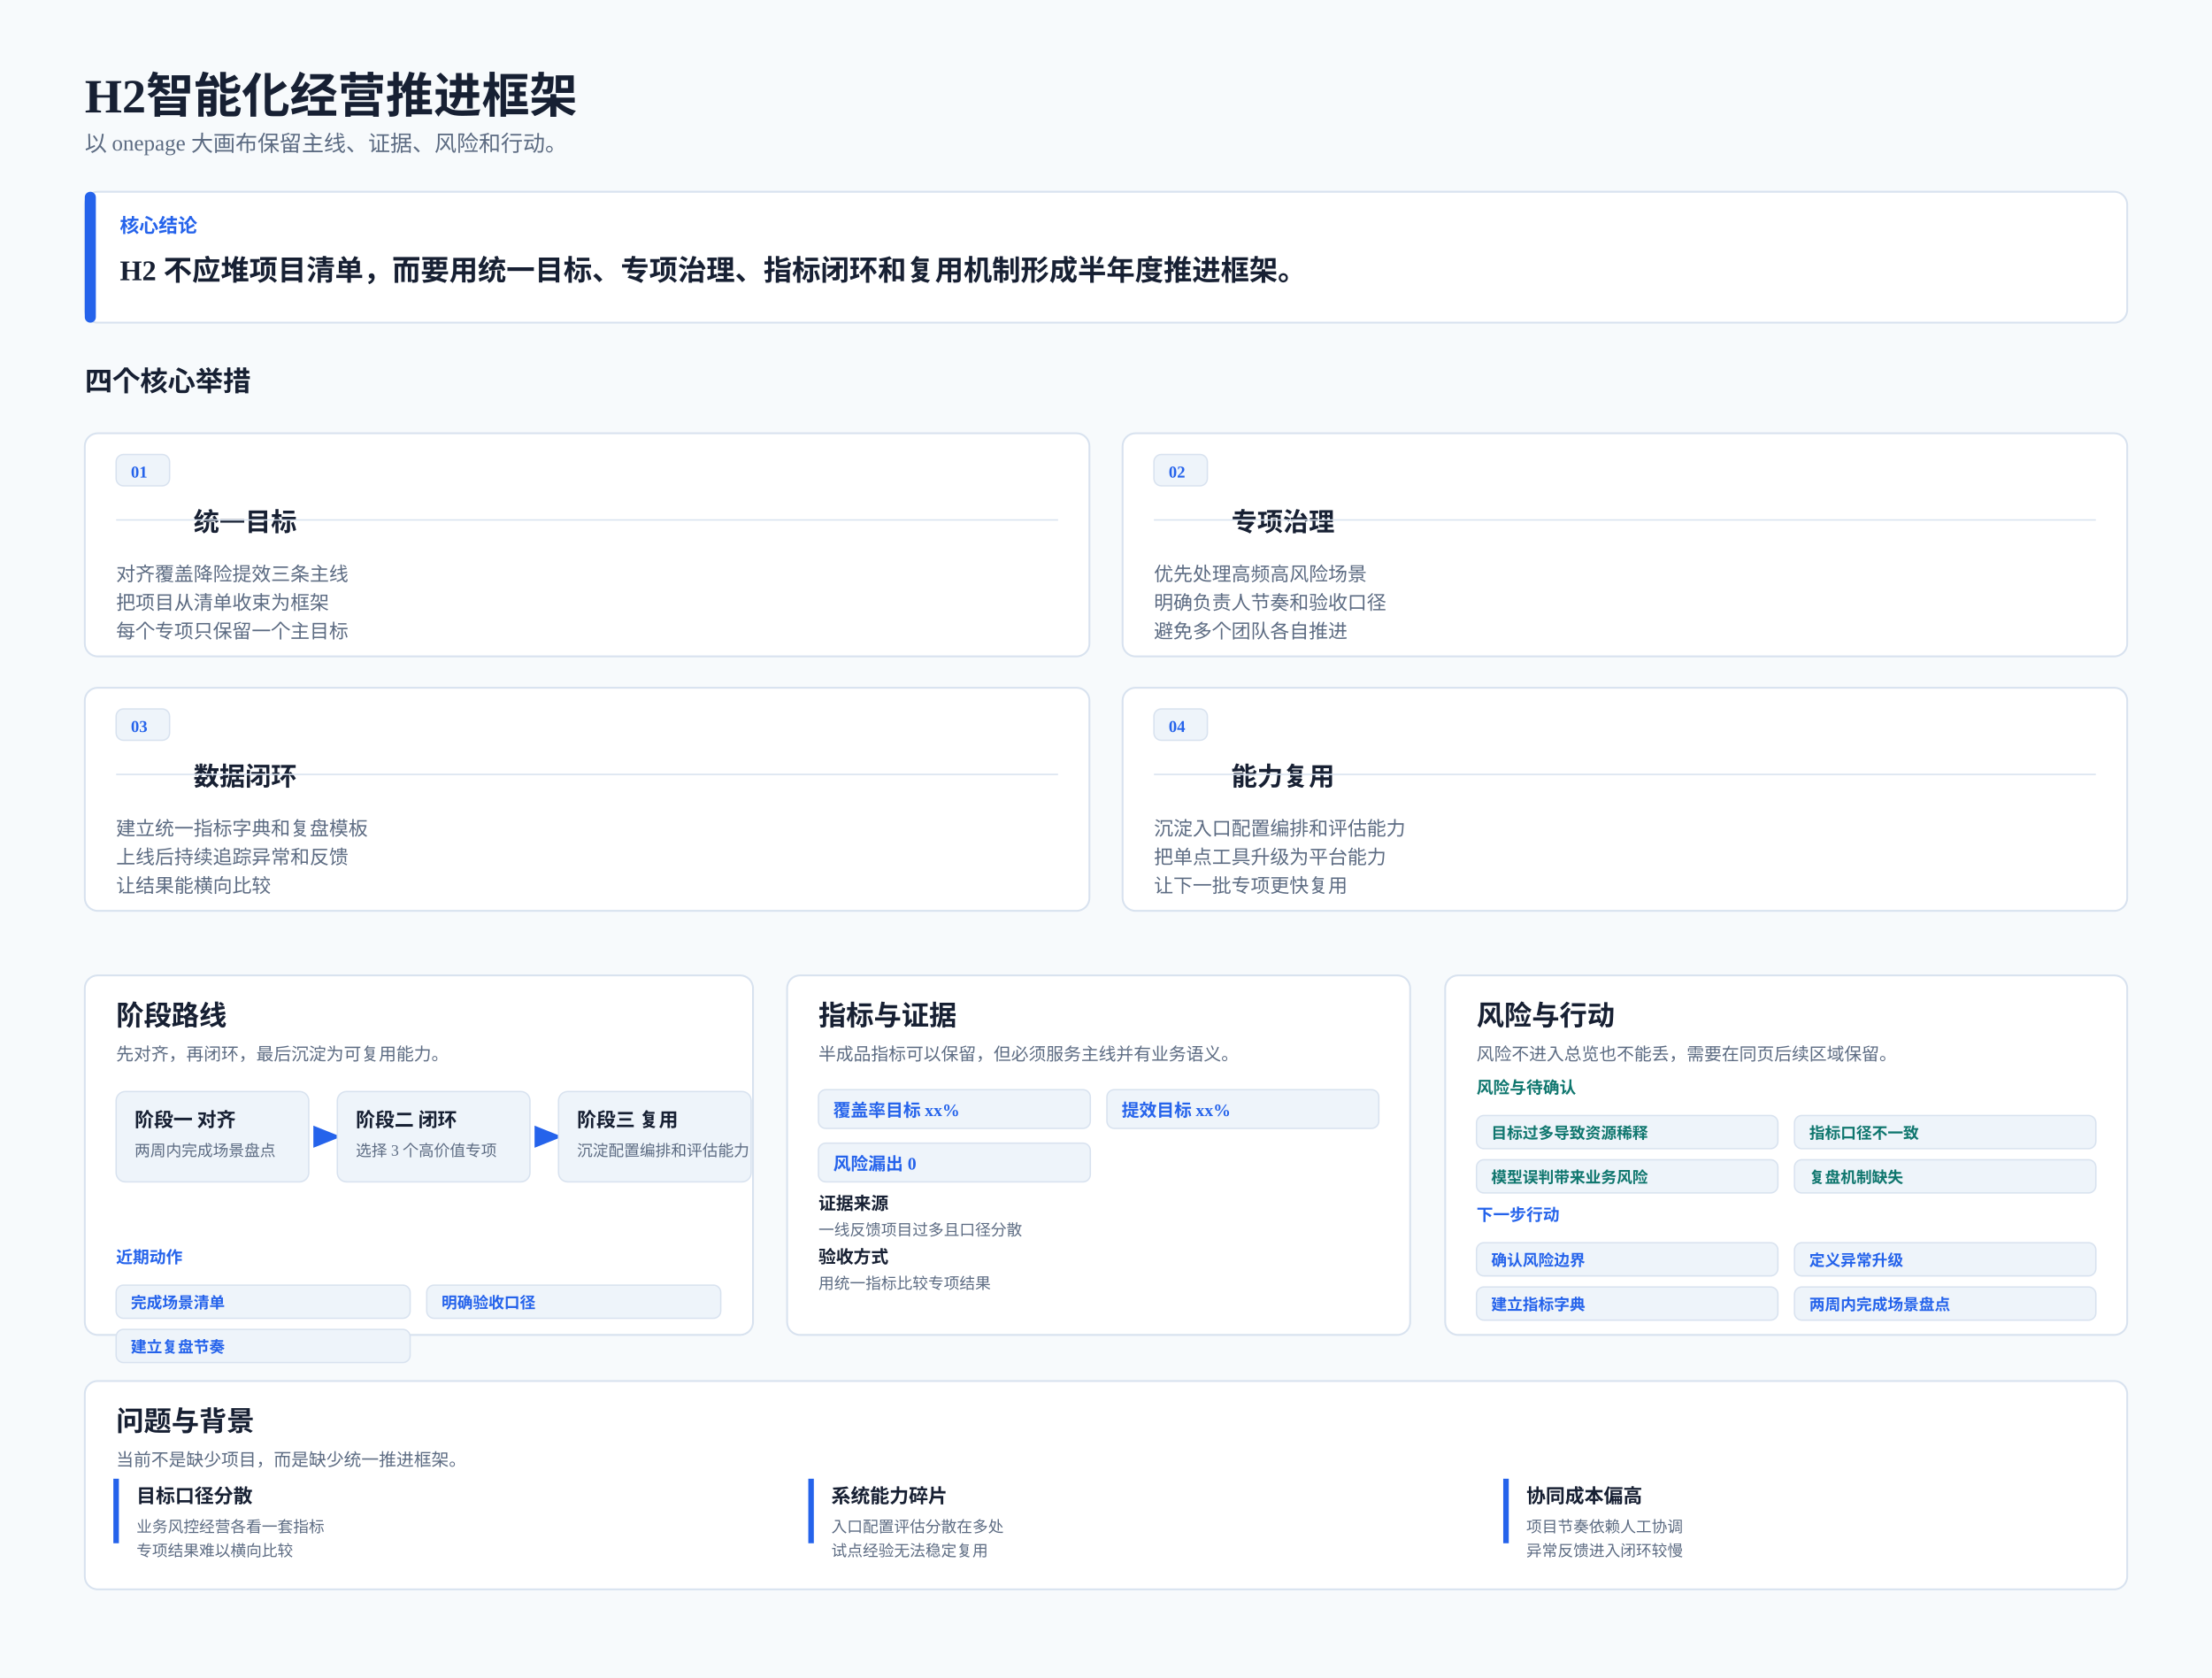
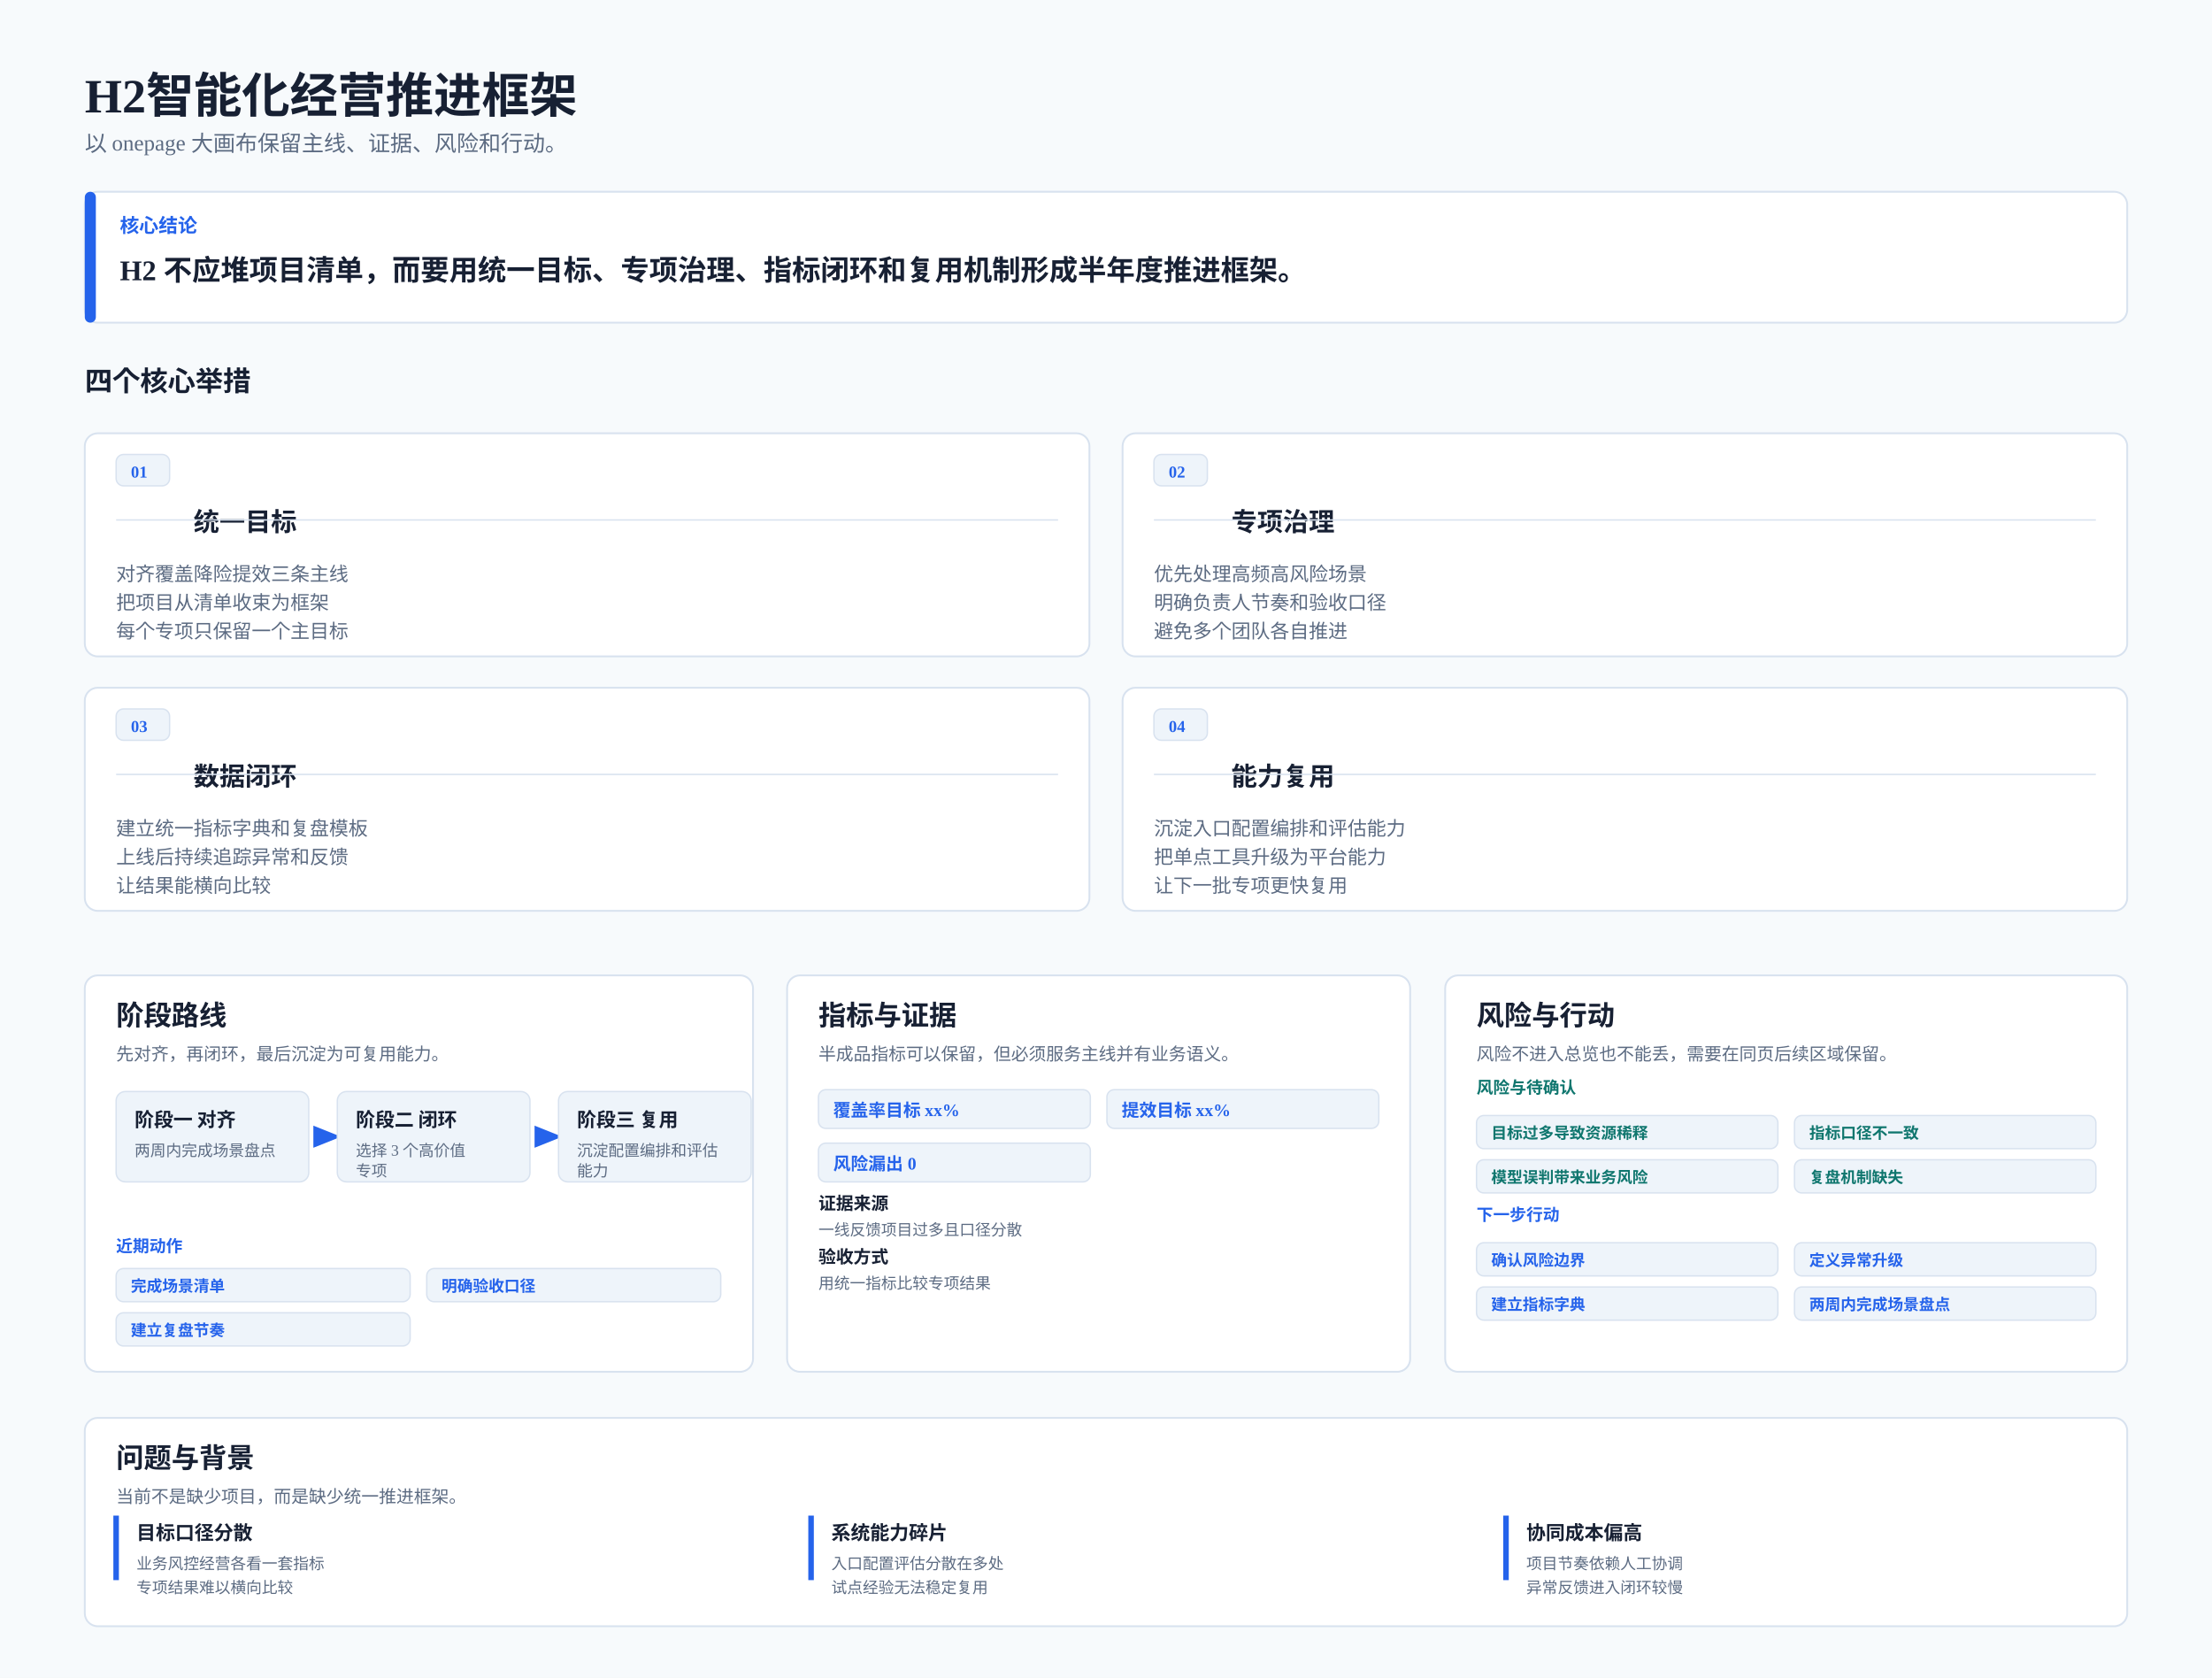
<svg xmlns="http://www.w3.org/2000/svg" width="2400" height="1820" viewBox="0 0 2400 1820">
  <defs>
    <marker id="arrow" markerWidth="12" markerHeight="12" refX="9" refY="4" orient="auto" markerUnits="strokeWidth">
      <path d="M0 0 L10 4 L0 8 z" fill="#2563EB" />
    </marker>
  </defs>
  <rect x="0" y="0" width="2400" height="1820" fill="#F7FAFC" />
  <text x="92" y="122" font-size="52" fill="#172033" font-weight="700">
    <tspan x="92" dy="0">H2智能化经营推进框架</tspan>
  </text>
  <text x="92" y="164" font-size="24" fill="#5C6B82" font-weight="400">
    <tspan x="92" dy="0">以 onepage 大画布保留主线、证据、风险和行动。</tspan>
  </text>
  <rect x="92" y="208" width="2216" height="142" rx="14" fill="#FFFFFF" stroke="#D8E2EF" stroke-width="2" />
  <rect x="92" y="208" width="12" height="142" rx="6" fill="#2563EB" />
  <text x="130" y="252" font-size="21" fill="#2563EB" font-weight="700">
    <tspan x="130" dy="0">核心结论</tspan>
  </text>
  <text x="130" y="304" font-size="31" fill="#172033" font-weight="700">
    <tspan x="130" dy="0">H2 不应堆项目清单，而要用统一目标、专项治理、指标闭环和复用机制形成半年度推进框架。</tspan>
  </text>
  <text x="92" y="424" font-size="30" fill="#172033" font-weight="700">
    <tspan x="92" dy="0">四个核心举措</tspan>
  </text>
  <rect x="92" y="470" width="1090" height="242" rx="14" fill="#FFFFFF" stroke="#D8E2EF" stroke-width="2" />
  <rect x="126" y="493" width="58" height="34" rx="8" fill="#EEF4FA" stroke="#D8E2EF" stroke-width="1.5" />
  <text x="142" y="518" font-size="18" fill="#2563EB" font-weight="700">
    <tspan x="142" dy="0">01</tspan>
  </text>
  <text x="210" y="576" font-size="28" fill="#172033" font-weight="700">
    <tspan x="210" dy="0">统一目标</tspan>
  </text>
  <line x1="126" y1="564" x2="1148" y2="564" stroke="#D8E2EF" stroke-width="1.5" />
  <text x="126" y="630" font-size="21" fill="#5C6B82" font-weight="400">
    <tspan x="126" dy="0">对齐覆盖降险提效三条主线</tspan>
    <tspan x="126" dy="31">把项目从清单收束为框架</tspan>
    <tspan x="126" dy="31">每个专项只保留一个主目标</tspan>
  </text>
  <rect x="1218" y="470" width="1090" height="242" rx="14" fill="#FFFFFF" stroke="#D8E2EF" stroke-width="2" />
  <rect x="1252" y="493" width="58" height="34" rx="8" fill="#EEF4FA" stroke="#D8E2EF" stroke-width="1.5" />
  <text x="1268" y="518" font-size="18" fill="#2563EB" font-weight="700">
    <tspan x="1268" dy="0">02</tspan>
  </text>
  <text x="1336" y="576" font-size="28" fill="#172033" font-weight="700">
    <tspan x="1336" dy="0">专项治理</tspan>
  </text>
  <line x1="1252" y1="564" x2="2274" y2="564" stroke="#D8E2EF" stroke-width="1.5" />
  <text x="1252" y="630" font-size="21" fill="#5C6B82" font-weight="400">
    <tspan x="1252" dy="0">优先处理高频高风险场景</tspan>
    <tspan x="1252" dy="31">明确负责人节奏和验收口径</tspan>
    <tspan x="1252" dy="31">避免多个团队各自推进</tspan>
  </text>
  <rect x="92" y="746" width="1090" height="242" rx="14" fill="#FFFFFF" stroke="#D8E2EF" stroke-width="2" />
  <rect x="126" y="769" width="58" height="34" rx="8" fill="#EEF4FA" stroke="#D8E2EF" stroke-width="1.5" />
  <text x="142" y="794" font-size="18" fill="#2563EB" font-weight="700">
    <tspan x="142" dy="0">03</tspan>
  </text>
  <text x="210" y="852" font-size="28" fill="#172033" font-weight="700">
    <tspan x="210" dy="0">数据闭环</tspan>
  </text>
  <line x1="126" y1="840" x2="1148" y2="840" stroke="#D8E2EF" stroke-width="1.5" />
  <text x="126" y="906" font-size="21" fill="#5C6B82" font-weight="400">
    <tspan x="126" dy="0">建立统一指标字典和复盘模板</tspan>
    <tspan x="126" dy="31">上线后持续追踪异常和反馈</tspan>
    <tspan x="126" dy="31">让结果能横向比较</tspan>
  </text>
  <rect x="1218" y="746" width="1090" height="242" rx="14" fill="#FFFFFF" stroke="#D8E2EF" stroke-width="2" />
  <rect x="1252" y="769" width="58" height="34" rx="8" fill="#EEF4FA" stroke="#D8E2EF" stroke-width="1.5" />
  <text x="1268" y="794" font-size="18" fill="#2563EB" font-weight="700">
    <tspan x="1268" dy="0">04</tspan>
  </text>
  <text x="1336" y="852" font-size="28" fill="#172033" font-weight="700">
    <tspan x="1336" dy="0">能力复用</tspan>
  </text>
  <line x1="1252" y1="840" x2="2274" y2="840" stroke="#D8E2EF" stroke-width="1.5" />
  <text x="1252" y="906" font-size="21" fill="#5C6B82" font-weight="400">
    <tspan x="1252" dy="0">沉淀入口配置编排和评估能力</tspan>
    <tspan x="1252" dy="31">把单点工具升级为平台能力</tspan>
    <tspan x="1252" dy="31">让下一批专项更快复用</tspan>
  </text>
-   <rect x="92" y="1058" width="725" height="390" rx="14" fill="#FFFFFF" stroke="#D8E2EF" stroke-width="2" />
+   <rect x="92" y="1058" width="725" height="430" rx="14" fill="#FFFFFF" stroke="#D8E2EF" stroke-width="2" />
  <text x="126" y="1112" font-size="30" fill="#172033" font-weight="700">
    <tspan x="126" dy="0">阶段路线</tspan>
  </text>
  <text x="126" y="1150" font-size="19" fill="#5C6B82" font-weight="400">
    <tspan x="126" dy="0">先对齐，再闭环，最后沉淀为可复用能力。</tspan>
  </text>
  <rect x="126" y="1184" width="209" height="98" rx="10" fill="#EEF4FA" stroke="#D8E2EF" stroke-width="1.5" />
  <text x="146" y="1222" font-size="21" fill="#172033" font-weight="700">
    <tspan x="146" dy="0">阶段一 对齐</tspan>
  </text>
  <text x="146" y="1254" font-size="17" fill="#5C6B82" font-weight="400">
    <tspan x="146" dy="0">两周内完成场景盘点</tspan>
  </text>
  <line x1="345" y1="1233" x2="367" y2="1233" stroke="#2563EB" stroke-width="3" marker-end="url(#arrow)" />
  <rect x="366" y="1184" width="209" height="98" rx="10" fill="#EEF4FA" stroke="#D8E2EF" stroke-width="1.5" />
  <text x="386" y="1222" font-size="21" fill="#172033" font-weight="700">
    <tspan x="386" dy="0">阶段二 闭环</tspan>
  </text>
  <text x="386" y="1254" font-size="17" fill="#5C6B82" font-weight="400">
-     <tspan x="386" dy="0">选择 3 个高价值专项</tspan>
+     <tspan x="386" dy="0">选择 3 个高价值</tspan>
+     <tspan x="386" dy="22">专项</tspan>
  </text>
  <line x1="585" y1="1233" x2="607" y2="1233" stroke="#2563EB" stroke-width="3" marker-end="url(#arrow)" />
  <rect x="606" y="1184" width="209" height="98" rx="10" fill="#EEF4FA" stroke="#D8E2EF" stroke-width="1.5" />
  <text x="626" y="1222" font-size="21" fill="#172033" font-weight="700">
    <tspan x="626" dy="0">阶段三 复用</tspan>
  </text>
  <text x="626" y="1254" font-size="17" fill="#5C6B82" font-weight="400">
-     <tspan x="626" dy="0">沉淀配置编排和评估能力</tspan>
-   </text>
-   <text x="126" y="1370" font-size="18" fill="#2563EB" font-weight="700">
+     <tspan x="626" dy="0">沉淀配置编排和评估</tspan>
+     <tspan x="626" dy="22">能力</tspan>
+   </text>
+   <text x="126" y="1358" font-size="18" fill="#2563EB" font-weight="700">
    <tspan x="126" dy="0">近期动作</tspan>
  </text>
-   <rect x="126" y="1394" width="319" height="36" rx="8" fill="#EEF4FA" stroke="#D8E2EF" stroke-width="1.5" />
-   <text x="142" y="1419" font-size="17" fill="#2563EB" font-weight="700">
+   <rect x="126" y="1376" width="319" height="36" rx="8" fill="#EEF4FA" stroke="#D8E2EF" stroke-width="1.5" />
+   <text x="142" y="1401" font-size="17" fill="#2563EB" font-weight="700">
    <tspan x="142" dy="0">完成场景清单</tspan>
  </text>
-   <rect x="463" y="1394" width="319" height="36" rx="8" fill="#EEF4FA" stroke="#D8E2EF" stroke-width="1.5" />
-   <text x="479" y="1419" font-size="17" fill="#2563EB" font-weight="700">
+   <rect x="463" y="1376" width="319" height="36" rx="8" fill="#EEF4FA" stroke="#D8E2EF" stroke-width="1.5" />
+   <text x="479" y="1401" font-size="17" fill="#2563EB" font-weight="700">
    <tspan x="479" dy="0">明确验收口径</tspan>
  </text>
-   <rect x="126" y="1442" width="319" height="36" rx="8" fill="#EEF4FA" stroke="#D8E2EF" stroke-width="1.5" />
-   <text x="142" y="1467" font-size="17" fill="#2563EB" font-weight="700">
+   <rect x="126" y="1424" width="319" height="36" rx="8" fill="#EEF4FA" stroke="#D8E2EF" stroke-width="1.5" />
+   <text x="142" y="1449" font-size="17" fill="#2563EB" font-weight="700">
    <tspan x="142" dy="0">建立复盘节奏</tspan>
  </text>
-   <rect x="854" y="1058" width="676" height="390" rx="14" fill="#FFFFFF" stroke="#D8E2EF" stroke-width="2" />
+   <rect x="854" y="1058" width="676" height="430" rx="14" fill="#FFFFFF" stroke="#D8E2EF" stroke-width="2" />
  <text x="888" y="1112" font-size="30" fill="#172033" font-weight="700">
    <tspan x="888" dy="0">指标与证据</tspan>
  </text>
  <text x="888" y="1150" font-size="19" fill="#5C6B82" font-weight="400">
    <tspan x="888" dy="0">半成品指标可以保留，但必须服务主线并有业务语义。</tspan>
  </text>
  <rect x="888" y="1182" width="295" height="42" rx="8" fill="#EEF4FA" stroke="#D8E2EF" stroke-width="1.5" />
  <text x="904" y="1211" font-size="19" fill="#2563EB" font-weight="700">
    <tspan x="904" dy="0">覆盖率目标 xx%</tspan>
  </text>
  <rect x="1201" y="1182" width="295" height="42" rx="8" fill="#EEF4FA" stroke="#D8E2EF" stroke-width="1.5" />
  <text x="1217" y="1211" font-size="19" fill="#2563EB" font-weight="700">
    <tspan x="1217" dy="0">提效目标 xx%</tspan>
  </text>
  <rect x="888" y="1240" width="295" height="42" rx="8" fill="#EEF4FA" stroke="#D8E2EF" stroke-width="1.5" />
  <text x="904" y="1269" font-size="19" fill="#2563EB" font-weight="700">
    <tspan x="904" dy="0">风险漏出 0</tspan>
  </text>
  <text x="888" y="1312" font-size="19" fill="#172033" font-weight="700">
    <tspan x="888" dy="0">证据来源</tspan>
  </text>
  <text x="888" y="1340" font-size="17" fill="#5C6B82" font-weight="400">
    <tspan x="888" dy="0">一线反馈项目过多且口径分散</tspan>
  </text>
  <text x="888" y="1370" font-size="19" fill="#172033" font-weight="700">
    <tspan x="888" dy="0">验收方式</tspan>
  </text>
  <text x="888" y="1398" font-size="17" fill="#5C6B82" font-weight="400">
    <tspan x="888" dy="0">用统一指标比较专项结果</tspan>
  </text>
-   <rect x="1568" y="1058" width="740" height="390" rx="14" fill="#FFFFFF" stroke="#D8E2EF" stroke-width="2" />
+   <rect x="1568" y="1058" width="740" height="430" rx="14" fill="#FFFFFF" stroke="#D8E2EF" stroke-width="2" />
  <text x="1602" y="1112" font-size="30" fill="#172033" font-weight="700">
    <tspan x="1602" dy="0">风险与行动</tspan>
  </text>
  <text x="1602" y="1150" font-size="19" fill="#5C6B82" font-weight="400">
    <tspan x="1602" dy="0">风险不进入总览也不能丢，需要在同页后续区域保留。</tspan>
  </text>
  <text x="1602" y="1186" font-size="18" fill="#0F766E" font-weight="700">
    <tspan x="1602" dy="0">风险与待确认</tspan>
  </text>
  <rect x="1602" y="1210" width="327" height="36" rx="8" fill="#EEF4FA" stroke="#D8E2EF" stroke-width="1.5" />
  <text x="1618" y="1235" font-size="17" fill="#0F766E" font-weight="700">
    <tspan x="1618" dy="0">目标过多导致资源稀释</tspan>
  </text>
  <rect x="1947" y="1210" width="327" height="36" rx="8" fill="#EEF4FA" stroke="#D8E2EF" stroke-width="1.5" />
  <text x="1963" y="1235" font-size="17" fill="#0F766E" font-weight="700">
    <tspan x="1963" dy="0">指标口径不一致</tspan>
  </text>
  <rect x="1602" y="1258" width="327" height="36" rx="8" fill="#EEF4FA" stroke="#D8E2EF" stroke-width="1.5" />
  <text x="1618" y="1283" font-size="17" fill="#0F766E" font-weight="700">
    <tspan x="1618" dy="0">模型误判带来业务风险</tspan>
  </text>
  <rect x="1947" y="1258" width="327" height="36" rx="8" fill="#EEF4FA" stroke="#D8E2EF" stroke-width="1.5" />
  <text x="1963" y="1283" font-size="17" fill="#0F766E" font-weight="700">
    <tspan x="1963" dy="0">复盘机制缺失</tspan>
  </text>
  <text x="1602" y="1324" font-size="18" fill="#2563EB" font-weight="700">
    <tspan x="1602" dy="0">下一步行动</tspan>
  </text>
  <rect x="1602" y="1348" width="327" height="36" rx="8" fill="#EEF4FA" stroke="#D8E2EF" stroke-width="1.5" />
  <text x="1618" y="1373" font-size="17" fill="#2563EB" font-weight="700">
    <tspan x="1618" dy="0">确认风险边界</tspan>
  </text>
  <rect x="1947" y="1348" width="327" height="36" rx="8" fill="#EEF4FA" stroke="#D8E2EF" stroke-width="1.5" />
  <text x="1963" y="1373" font-size="17" fill="#2563EB" font-weight="700">
    <tspan x="1963" dy="0">定义异常升级</tspan>
  </text>
  <rect x="1602" y="1396" width="327" height="36" rx="8" fill="#EEF4FA" stroke="#D8E2EF" stroke-width="1.5" />
  <text x="1618" y="1421" font-size="17" fill="#2563EB" font-weight="700">
    <tspan x="1618" dy="0">建立指标字典</tspan>
  </text>
  <rect x="1947" y="1396" width="327" height="36" rx="8" fill="#EEF4FA" stroke="#D8E2EF" stroke-width="1.5" />
  <text x="1963" y="1421" font-size="17" fill="#2563EB" font-weight="700">
    <tspan x="1963" dy="0">两周内完成场景盘点</tspan>
  </text>
-   <rect x="92" y="1498" width="2216" height="226" rx="14" fill="#FFFFFF" stroke="#D8E2EF" stroke-width="2" />
-   <text x="126" y="1552" font-size="30" fill="#172033" font-weight="700">
+   <rect x="92" y="1538" width="2216" height="226" rx="14" fill="#FFFFFF" stroke="#D8E2EF" stroke-width="2" />
+   <text x="126" y="1592" font-size="30" fill="#172033" font-weight="700">
    <tspan x="126" dy="0">问题与背景</tspan>
  </text>
-   <text x="126" y="1590" font-size="19" fill="#5C6B82" font-weight="400">
+   <text x="126" y="1630" font-size="19" fill="#5C6B82" font-weight="400">
    <tspan x="126" dy="0">当前不是缺少项目，而是缺少统一推进框架。</tspan>
  </text>
-   <line x1="126" y1="1604" x2="126" y2="1674" stroke="#2563EB" stroke-width="6" />
-   <text x="148" y="1630" font-size="21" fill="#172033" font-weight="700">
+   <line x1="126" y1="1644" x2="126" y2="1714" stroke="#2563EB" stroke-width="6" />
+   <text x="148" y="1670" font-size="21" fill="#172033" font-weight="700">
    <tspan x="148" dy="0">目标口径分散</tspan>
  </text>
-   <text x="148" y="1662" font-size="17" fill="#5C6B82" font-weight="400">
+   <text x="148" y="1702" font-size="17" fill="#5C6B82" font-weight="400">
    <tspan x="148" dy="0">业务风控经营各看一套指标</tspan>
    <tspan x="148" dy="26">专项结果难以横向比较</tspan>
  </text>
-   <line x1="880" y1="1604" x2="880" y2="1674" stroke="#2563EB" stroke-width="6" />
-   <text x="902" y="1630" font-size="21" fill="#172033" font-weight="700">
+   <line x1="880" y1="1644" x2="880" y2="1714" stroke="#2563EB" stroke-width="6" />
+   <text x="902" y="1670" font-size="21" fill="#172033" font-weight="700">
    <tspan x="902" dy="0">系统能力碎片</tspan>
  </text>
-   <text x="902" y="1662" font-size="17" fill="#5C6B82" font-weight="400">
+   <text x="902" y="1702" font-size="17" fill="#5C6B82" font-weight="400">
    <tspan x="902" dy="0">入口配置评估分散在多处</tspan>
    <tspan x="902" dy="26">试点经验无法稳定复用</tspan>
  </text>
-   <line x1="1634" y1="1604" x2="1634" y2="1674" stroke="#2563EB" stroke-width="6" />
-   <text x="1656" y="1630" font-size="21" fill="#172033" font-weight="700">
+   <line x1="1634" y1="1644" x2="1634" y2="1714" stroke="#2563EB" stroke-width="6" />
+   <text x="1656" y="1670" font-size="21" fill="#172033" font-weight="700">
    <tspan x="1656" dy="0">协同成本偏高</tspan>
  </text>
-   <text x="1656" y="1662" font-size="17" fill="#5C6B82" font-weight="400">
+   <text x="1656" y="1702" font-size="17" fill="#5C6B82" font-weight="400">
    <tspan x="1656" dy="0">项目节奏依赖人工协调</tspan>
    <tspan x="1656" dy="26">异常反馈进入闭环较慢</tspan>
  </text>
</svg>
